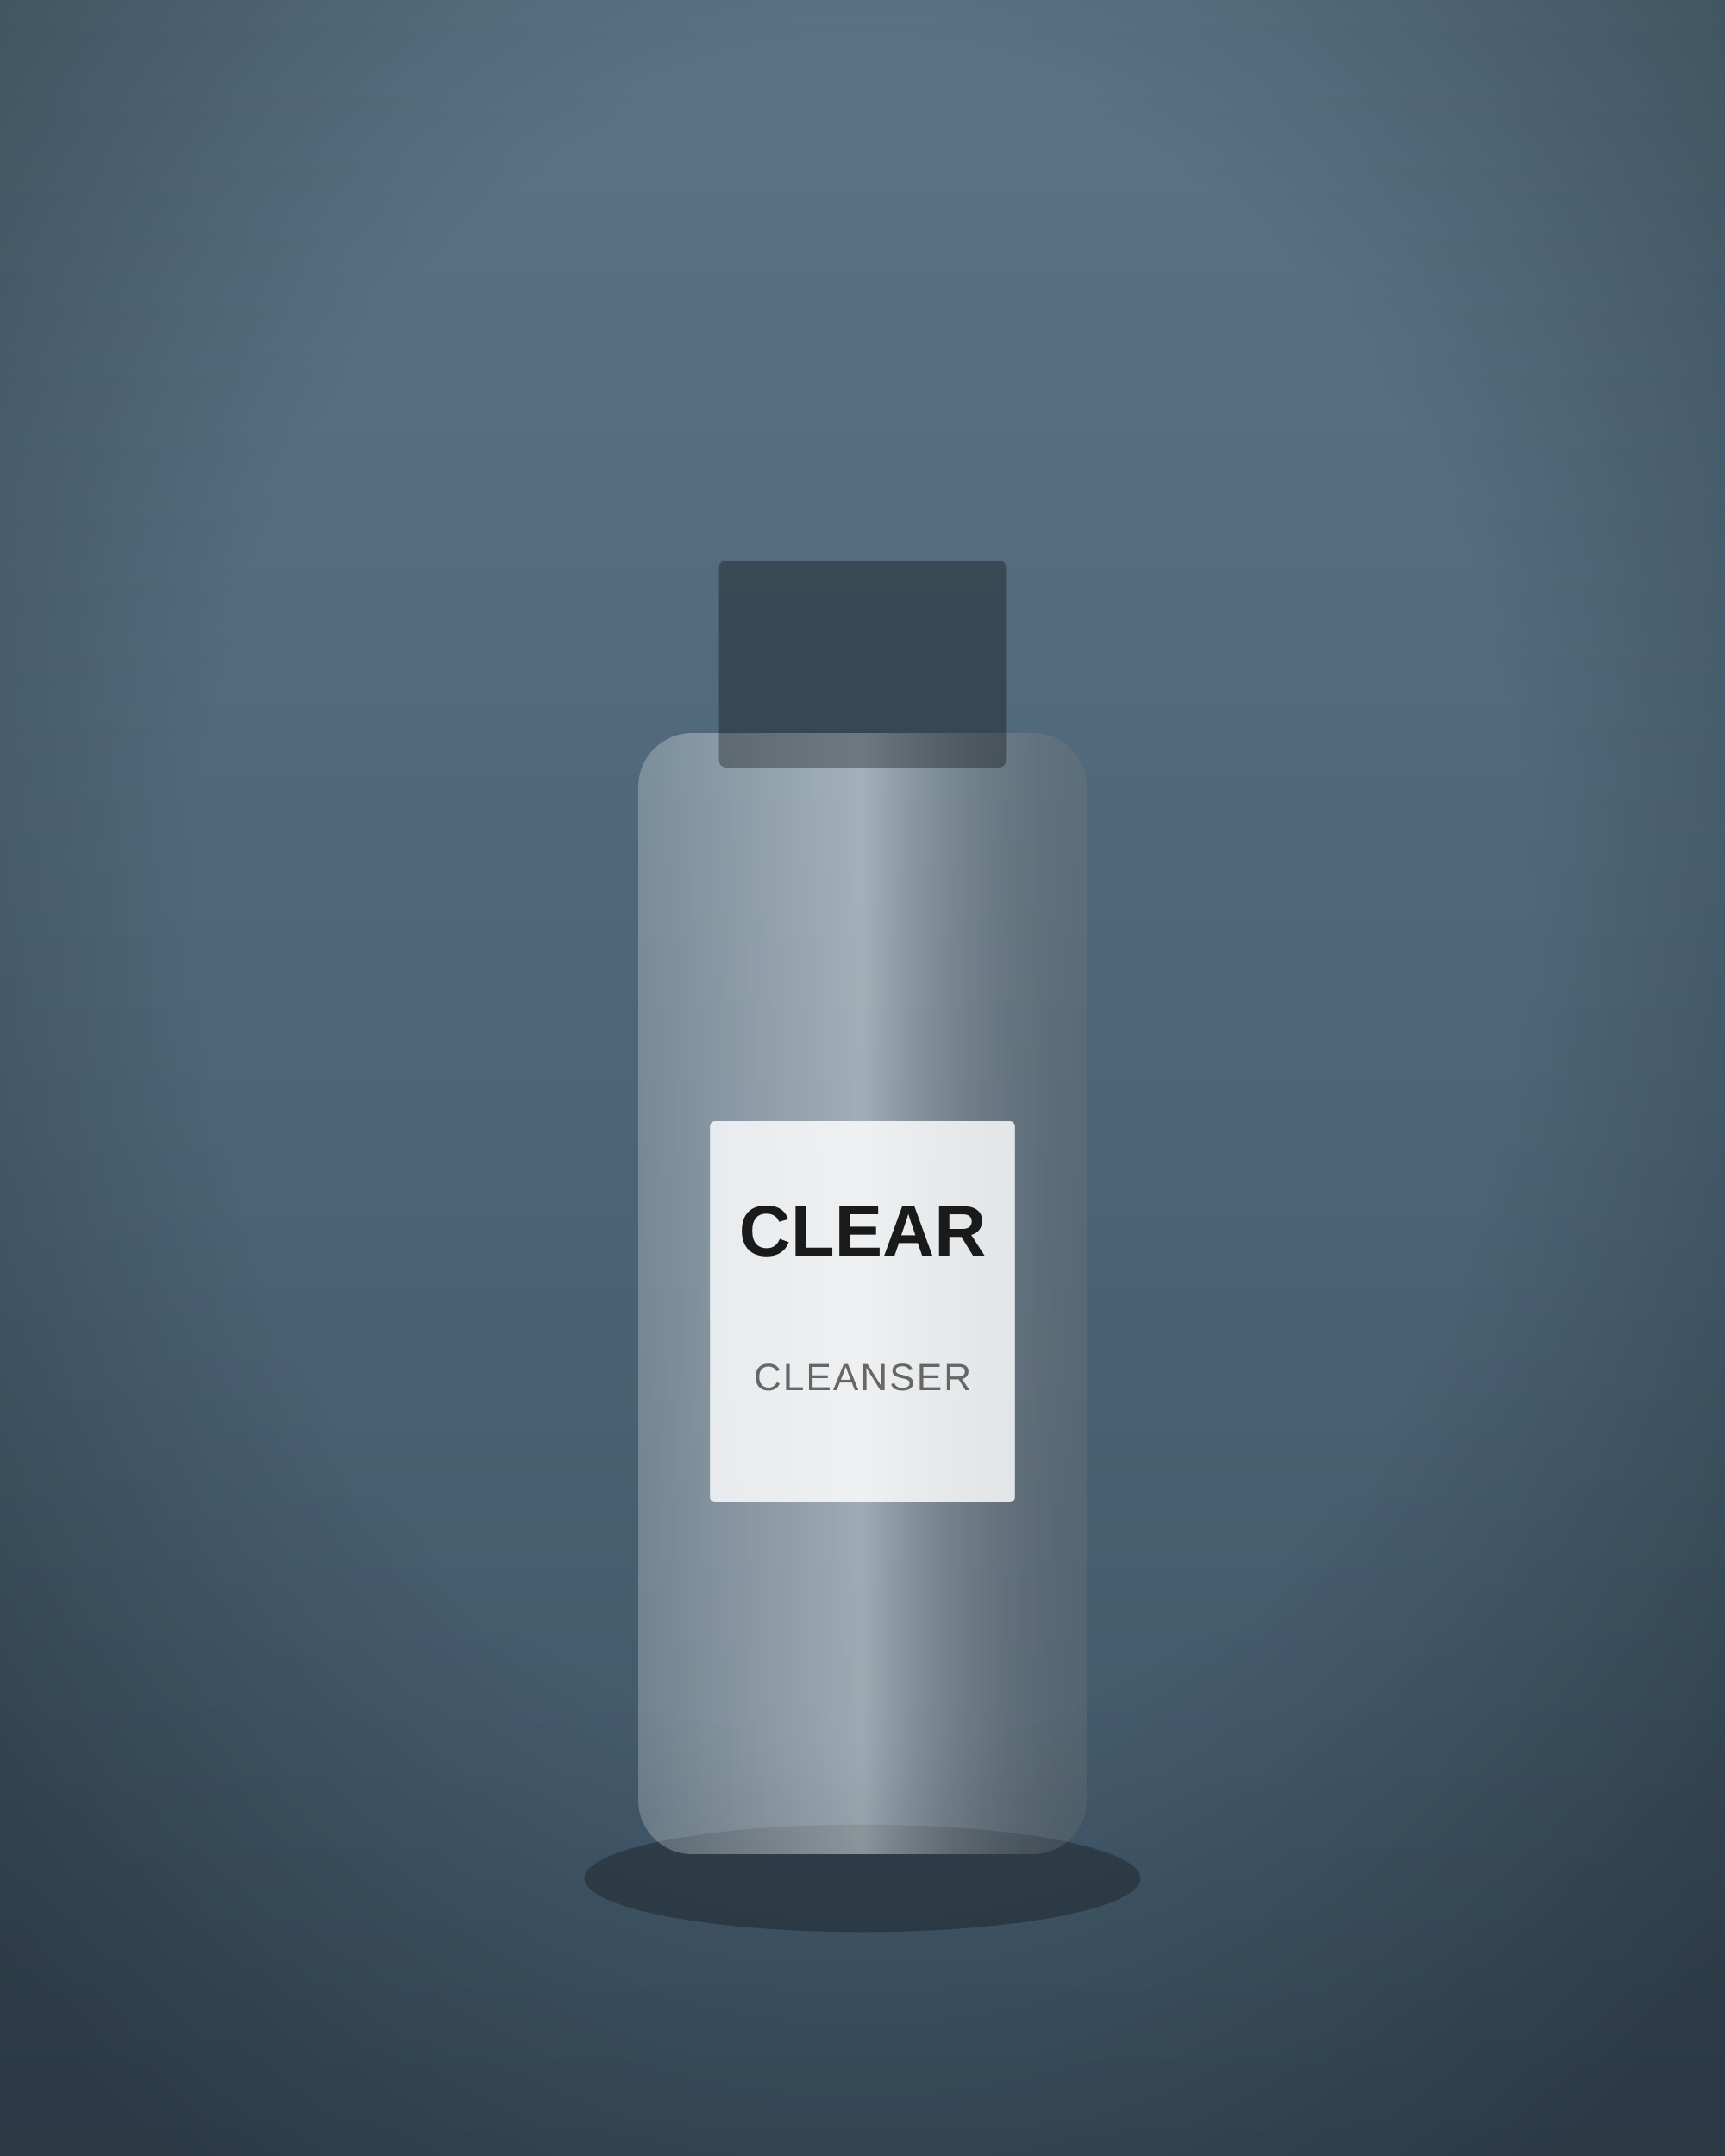
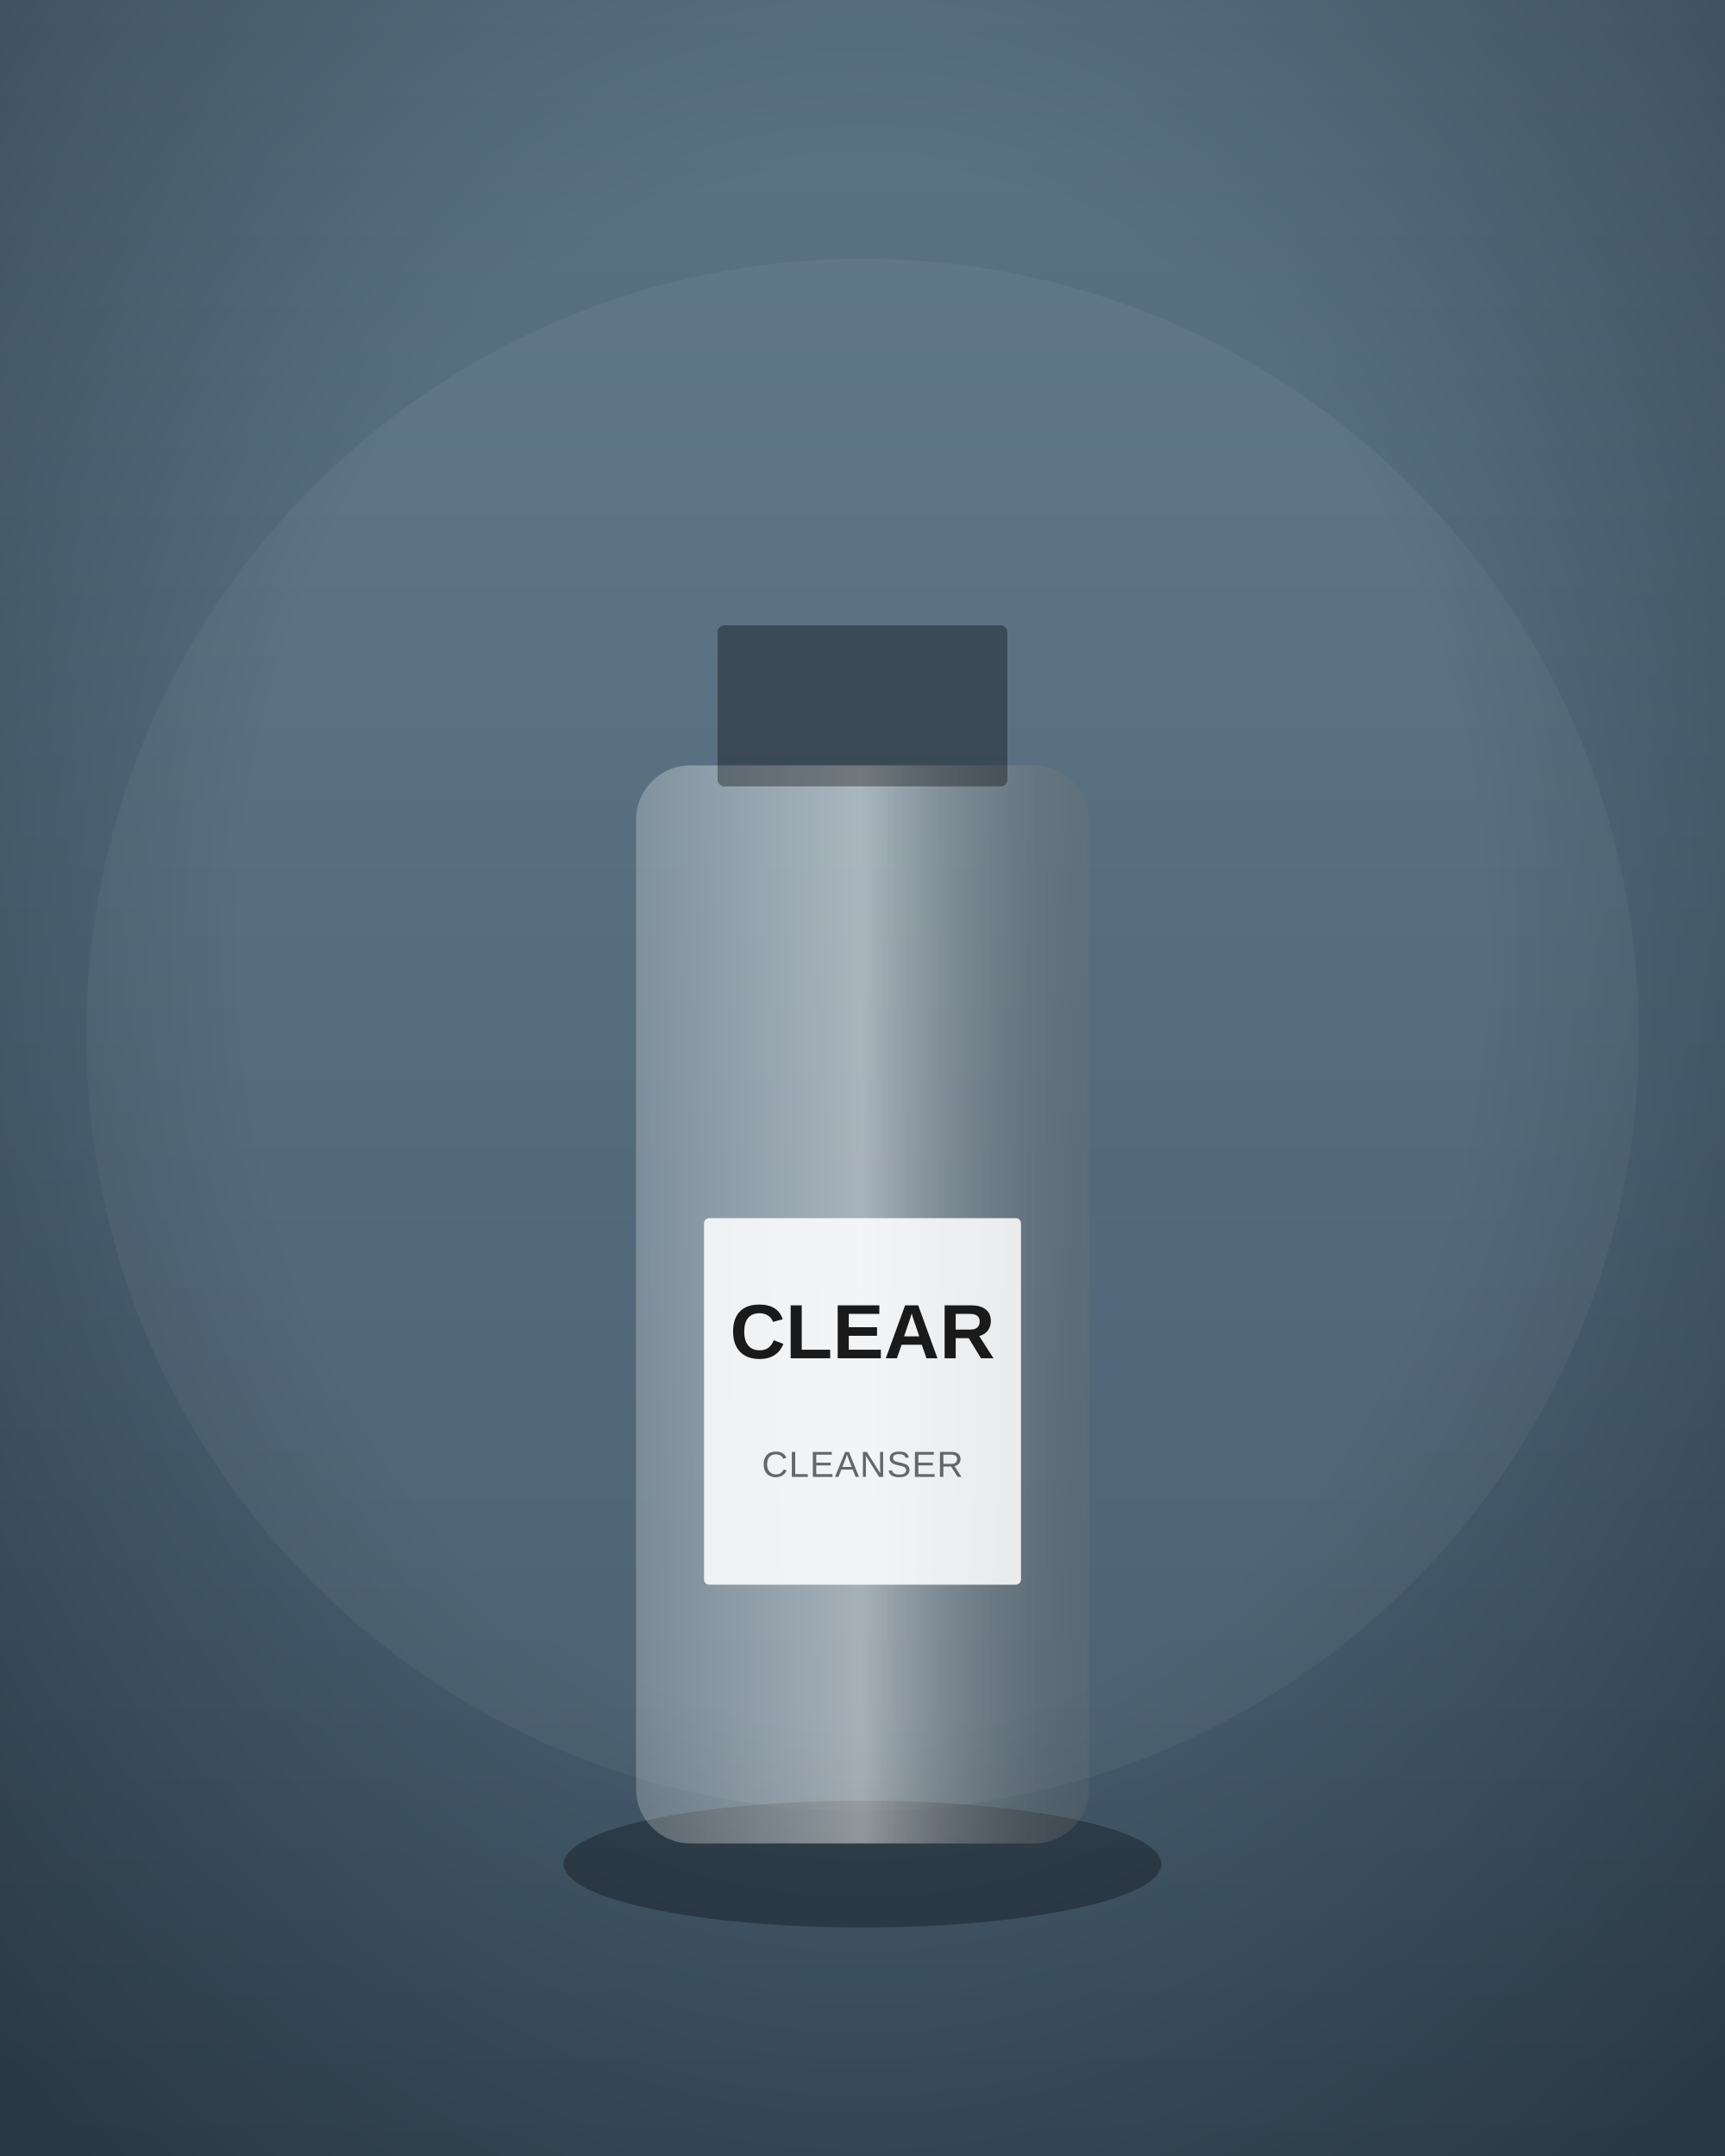
<svg xmlns="http://www.w3.org/2000/svg" viewBox="0 0 1000 1250" width="1000" height="1250">
  <defs>
    <linearGradient id="bg" x1="0" y1="0" x2="0" y2="1">
      <stop offset="0" stop-color="#5a7486" />
      <stop offset="1" stop-color="#3f5566" />
    </linearGradient>
+     <radialGradient id="vig" cx="0.5" cy="0.44" r="0.72">
+       <stop offset="0.5" stop-color="rgba(0,0,0,0)" />
+       <stop offset="1" stop-color="rgba(0,0,0,0.34)" />
+     </radialGradient>
    <linearGradient id="glass" x1="0" y1="0" x2="1" y2="0">
      <stop offset="0" stop-color="rgba(255,255,255,0.10)" />
-       <stop offset="0.5" stop-color="rgba(255,255,255,0.38)" />
-       <stop offset="1" stop-color="rgba(0,0,0,0.14)" />
+       <stop offset="0.5" stop-color="rgba(255,255,255,0.40)" />
+       <stop offset="1" stop-color="rgba(0,0,0,0.16)" />
    </linearGradient>
-     <radialGradient id="vig" cx="0.5" cy="0.42" r="0.7">
-       <stop offset="0.55" stop-color="rgba(0,0,0,0)" />
-       <stop offset="1" stop-color="rgba(0,0,0,0.32)" />
-     </radialGradient>
  </defs>
  <rect width="1000" height="1250" fill="url(#bg)" />
-   <ellipse cx="500" cy="1089" rx="161.2" ry="31.2" fill="rgba(0,0,0,0.28)" />
-   <rect x="370" y="425" width="260" height="650" rx="31.2" fill="rgba(255,255,255,0.16)" />
-   <rect x="370" y="425" width="260" height="650" rx="31.2" fill="url(#glass)" />
-   <rect x="416.8" y="325" width="166.4" height="120" rx="4" fill="rgba(0,0,0,0.32)" />
-   <rect x="411.6" y="650" width="176.8" height="221" rx="3" fill="rgba(255,255,255,0.82)" />
-   <text x="500" y="728" font-family="Archivo, Arial, sans-serif" font-size="41.6" font-weight="700" fill="#1a1a1a" text-anchor="middle">CLEAR</text>
-   <text x="500" y="806" font-family="Archivo, Arial, sans-serif" font-size="22.1" fill="#666" text-anchor="middle" letter-spacing="1">CLEANSER</text>
+   <circle cx="500" cy="600" r="450" fill="rgba(255,255,255,0.05)" />
+   <ellipse cx="500" cy="1080.75" rx="173.25" ry="36.75" fill="rgba(0,0,0,0.3)" />
+   <rect x="368.75" y="443.75" width="262.5" height="625" rx="31.5" fill="rgba(255,255,255,0.16)" />
+   <rect x="368.75" y="443.75" width="262.5" height="625" rx="31.5" fill="url(#glass)" />
+   <rect x="416" y="362.5" width="168" height="93.437" rx="4" fill="rgba(0,0,0,0.34)" />
+   <rect x="408.125" y="706.25" width="183.75" height="212.5" rx="3" fill="rgba(255,255,255,0.86)" />
+   <text x="500" y="787.5" font-family="Archivo, Arial, sans-serif" font-size="44.625" font-weight="700" fill="#1a1a1a" text-anchor="middle">CLEAR</text>
+   <text x="500" y="856.25" font-family="Archivo, Arial, sans-serif" font-size="21" fill="#666" text-anchor="middle" letter-spacing="0.5">CLEANSER</text>
  <rect width="1000" height="1250" fill="url(#vig)" />
</svg>
